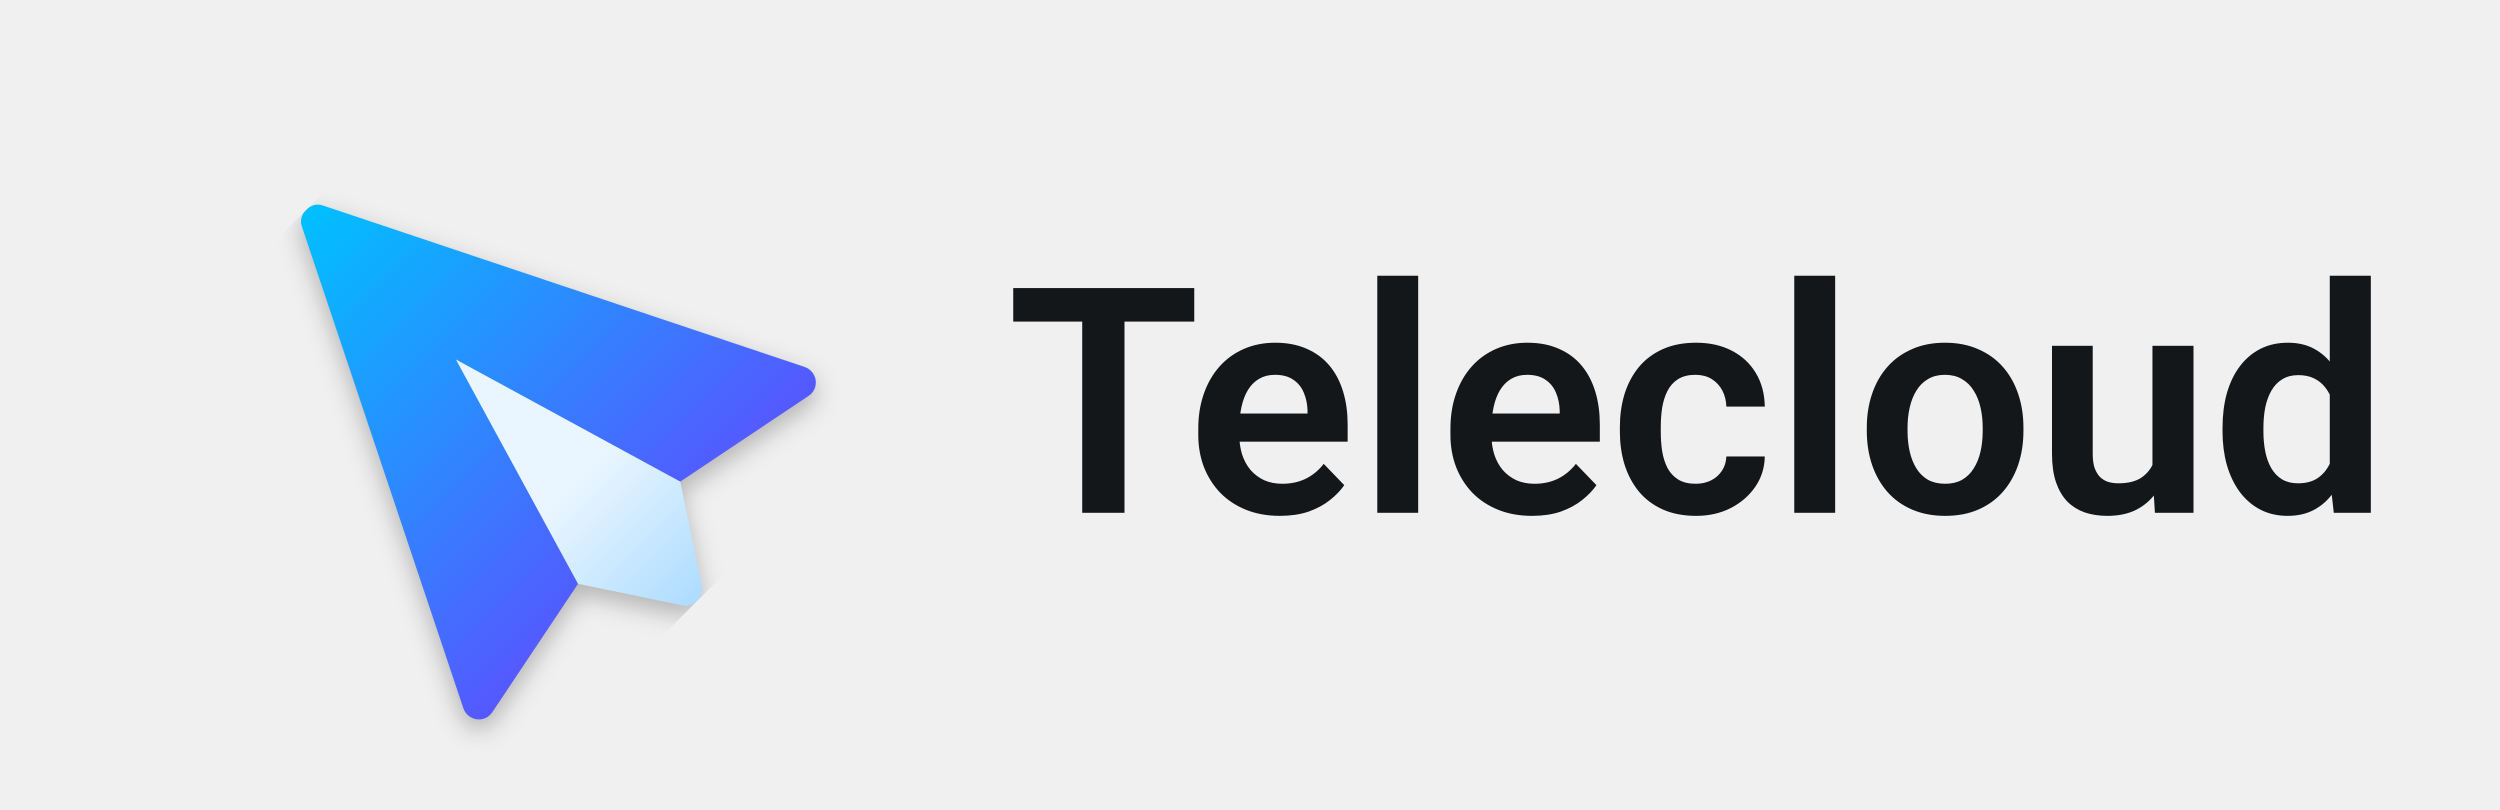
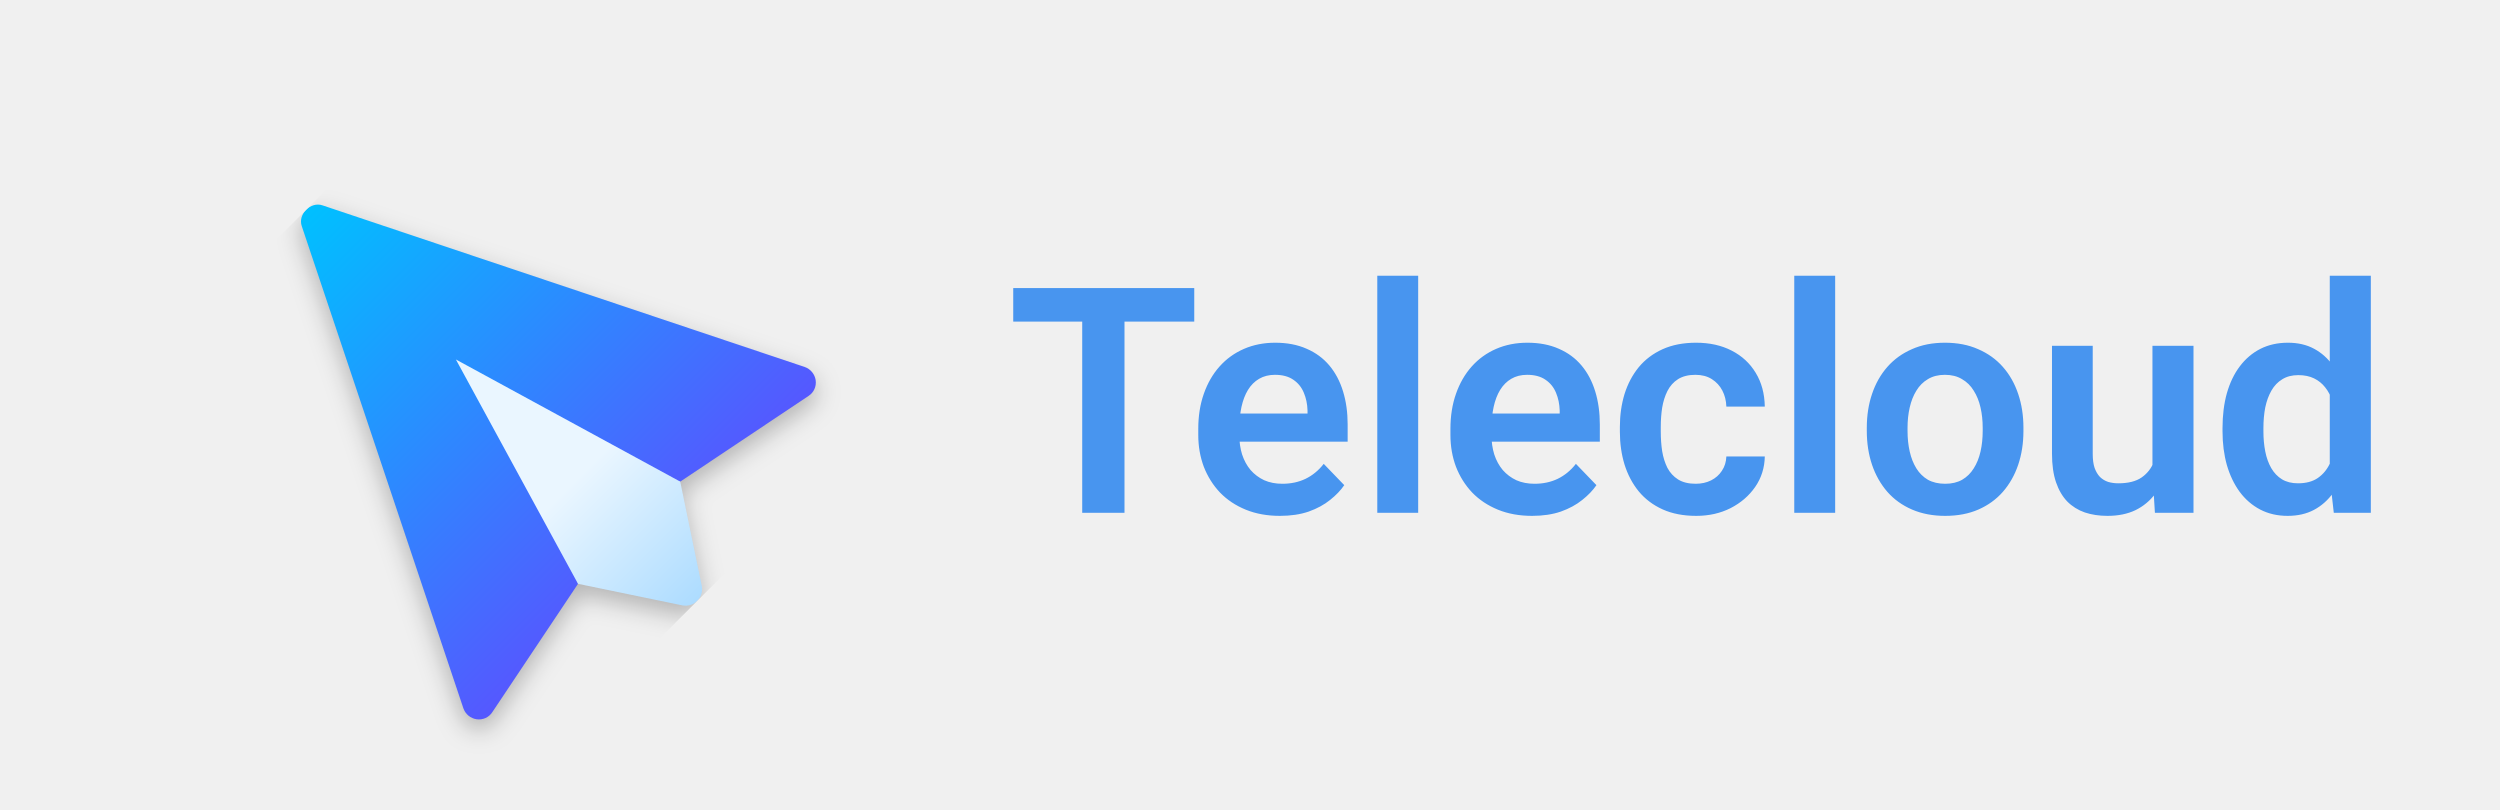
<svg xmlns="http://www.w3.org/2000/svg" width="1582" height="512" viewBox="0 0 1582 512" fill="none">
  <g clip-path="url(#clip0_1345_2)" filter="url(#filter0_d_1345_2)">
    <path d="M509.328 232.265L203.966 129.914C196.571 127.449 188.45 135.57 190.915 142.965L293.266 448.327C294.572 451.953 297.762 454.562 301.532 455.143C305.592 455.723 309.362 453.982 311.538 450.648L365.771 369.443L346.485 285.484L430.444 304.77L511.649 250.537C514.983 248.361 516.723 244.591 516.144 240.531C515.563 236.761 512.955 233.571 509.328 232.265Z" fill="url(#paint0_linear_1345_2)" />
    <path d="M288.482 227.481L365.771 369.443L431.943 383.122C439.252 384.341 445.342 378.25 444.123 370.941L430.444 304.77L288.482 227.481Z" fill="url(#paint1_linear_1345_2)" />
  </g>
-   <path d="M711.584 182.3V324.487H684.826V182.3H711.584ZM755.725 182.3V203.491H641.174V182.3H755.725ZM809.924 326.44C801.916 326.44 794.722 325.138 788.342 322.534C781.962 319.93 776.525 316.317 772.033 311.694C767.606 307.007 764.188 301.571 761.779 295.386C759.436 289.136 758.264 282.43 758.264 275.269V271.362C758.264 263.224 759.436 255.835 761.779 249.194C764.123 242.489 767.443 236.727 771.74 231.909C776.037 227.091 781.18 223.381 787.17 220.776C793.16 218.172 799.768 216.87 806.994 216.87C814.481 216.87 821.089 218.14 826.818 220.679C832.548 223.153 837.333 226.668 841.174 231.226C845.015 235.783 847.912 241.252 849.865 247.632C851.818 253.947 852.795 260.946 852.795 268.628V279.468H769.982V261.694H827.404V259.741C827.274 255.64 826.493 251.896 825.061 248.511C823.628 245.06 821.415 242.326 818.42 240.308C815.425 238.224 811.551 237.183 806.799 237.183C802.958 237.183 799.605 238.029 796.74 239.722C793.941 241.349 791.597 243.693 789.709 246.753C787.886 249.748 786.519 253.328 785.607 257.495C784.696 261.662 784.24 266.284 784.24 271.362V275.269C784.24 279.696 784.826 283.797 785.998 287.573C787.235 291.349 789.025 294.637 791.369 297.437C793.778 300.171 796.643 302.319 799.963 303.882C803.348 305.379 807.189 306.128 811.486 306.128C816.89 306.128 821.773 305.086 826.135 303.003C830.562 300.854 834.403 297.697 837.658 293.53L850.646 307.007C848.433 310.262 845.438 313.387 841.662 316.382C837.951 319.377 833.459 321.818 828.186 323.706C822.912 325.529 816.825 326.44 809.924 326.44ZM897.424 174.487V324.487H871.545V174.487H897.424ZM969.494 326.44C961.486 326.44 954.292 325.138 947.912 322.534C941.532 319.93 936.096 316.317 931.604 311.694C927.176 307.007 923.758 301.571 921.35 295.386C919.006 289.136 917.834 282.43 917.834 275.269V271.362C917.834 263.224 919.006 255.835 921.35 249.194C923.693 242.489 927.014 236.727 931.311 231.909C935.607 227.091 940.751 223.381 946.74 220.776C952.73 218.172 959.338 216.87 966.564 216.87C974.051 216.87 980.66 218.14 986.389 220.679C992.118 223.153 996.903 226.668 1000.74 231.226C1004.59 235.783 1007.48 241.252 1009.44 247.632C1011.39 253.947 1012.37 260.946 1012.37 268.628V279.468H929.553V261.694H986.975V259.741C986.844 255.64 986.063 251.896 984.631 248.511C983.199 245.06 980.985 242.326 977.99 240.308C974.995 238.224 971.122 237.183 966.369 237.183C962.528 237.183 959.175 238.029 956.311 239.722C953.511 241.349 951.167 243.693 949.279 246.753C947.456 249.748 946.089 253.328 945.178 257.495C944.266 261.662 943.811 266.284 943.811 271.362V275.269C943.811 279.696 944.396 283.797 945.568 287.573C946.805 291.349 948.596 294.637 950.939 297.437C953.348 300.171 956.213 302.319 959.533 303.882C962.919 305.379 966.76 306.128 971.057 306.128C976.46 306.128 981.343 305.086 985.705 303.003C990.132 300.854 993.973 297.697 997.229 293.53L1010.22 307.007C1008 310.262 1005.01 313.387 1001.23 316.382C997.521 319.377 993.029 321.818 987.756 323.706C982.482 325.529 976.395 326.44 969.494 326.44ZM1073.01 306.128C1076.66 306.128 1079.91 305.412 1082.78 303.979C1085.64 302.547 1087.92 300.529 1089.61 297.925C1091.37 295.321 1092.31 292.293 1092.44 288.843H1116.76C1116.63 296.004 1114.61 302.417 1110.71 308.081C1106.8 313.745 1101.59 318.237 1095.08 321.558C1088.63 324.813 1081.41 326.44 1073.4 326.44C1065.26 326.44 1058.17 325.073 1052.11 322.339C1046.06 319.604 1041.01 315.796 1036.97 310.913C1033 306.03 1030.01 300.366 1027.99 293.921C1026.04 287.476 1025.06 280.575 1025.06 273.218V270.093C1025.06 262.736 1026.04 255.835 1027.99 249.39C1030.01 242.944 1033 237.28 1036.97 232.397C1041.01 227.515 1046.06 223.706 1052.11 220.972C1058.17 218.237 1065.23 216.87 1073.3 216.87C1081.83 216.87 1089.32 218.53 1095.76 221.851C1102.27 225.171 1107.35 229.858 1111 235.913C1114.71 241.968 1116.63 249.097 1116.76 257.3H1092.44C1092.31 253.524 1091.47 250.138 1089.9 247.144C1088.34 244.149 1086.13 241.74 1083.26 239.917C1080.4 238.094 1076.92 237.183 1072.81 237.183C1068.45 237.183 1064.81 238.094 1061.88 239.917C1059.01 241.74 1056.77 244.246 1055.14 247.437C1053.58 250.562 1052.47 254.077 1051.82 257.983C1051.23 261.825 1050.94 265.861 1050.94 270.093V273.218C1050.94 277.515 1051.23 281.616 1051.82 285.522C1052.47 289.429 1053.58 292.944 1055.14 296.069C1056.77 299.129 1059.01 301.571 1061.88 303.394C1064.81 305.216 1068.52 306.128 1073.01 306.128ZM1161.29 174.487V324.487H1135.41V174.487H1161.29ZM1181.31 272.729V270.679C1181.31 262.931 1182.42 255.802 1184.63 249.292C1186.84 242.716 1190.07 237.02 1194.3 232.202C1198.53 227.384 1203.71 223.641 1209.83 220.972C1215.95 218.237 1222.91 216.87 1230.72 216.87C1238.67 216.87 1245.7 218.237 1251.82 220.972C1258 223.641 1263.21 227.384 1267.44 232.202C1271.68 237.02 1274.9 242.716 1277.11 249.292C1279.32 255.802 1280.43 262.931 1280.43 270.679V272.729C1280.43 280.412 1279.32 287.541 1277.11 294.116C1274.9 300.627 1271.68 306.323 1267.44 311.206C1263.21 316.024 1258.04 319.767 1251.92 322.437C1245.8 325.106 1238.8 326.44 1230.92 326.44C1223.11 326.44 1216.11 325.106 1209.92 322.437C1203.74 319.767 1198.53 316.024 1194.3 311.206C1190.07 306.323 1186.84 300.627 1184.63 294.116C1182.42 287.541 1181.31 280.412 1181.31 272.729ZM1207.09 270.679V272.729C1207.09 277.352 1207.55 281.681 1208.46 285.718C1209.37 289.754 1210.77 293.302 1212.66 296.362C1214.55 299.422 1216.99 301.831 1219.98 303.589C1223.04 305.282 1226.69 306.128 1230.92 306.128C1235.09 306.128 1238.67 305.282 1241.66 303.589C1244.66 301.831 1247.1 299.422 1248.99 296.362C1250.94 293.302 1252.37 289.754 1253.28 285.718C1254.19 281.681 1254.65 277.352 1254.65 272.729V270.679C1254.65 266.121 1254.19 261.857 1253.28 257.886C1252.37 253.849 1250.94 250.301 1248.99 247.241C1247.1 244.116 1244.62 241.675 1241.56 239.917C1238.57 238.094 1234.96 237.183 1230.72 237.183C1226.56 237.183 1222.98 238.094 1219.98 239.917C1216.99 241.675 1214.55 244.116 1212.66 247.241C1210.77 250.301 1209.37 253.849 1208.46 257.886C1207.55 261.857 1207.09 266.121 1207.09 270.679ZM1362.07 299.39V218.823H1388.05V324.487H1363.63L1362.07 299.39ZM1365.39 277.515L1373.4 277.319C1373.4 284.416 1372.62 290.959 1371.06 296.948C1369.49 302.938 1367.05 308.146 1363.73 312.573C1360.48 316.935 1356.34 320.353 1351.33 322.827C1346.32 325.236 1340.39 326.44 1333.56 326.44C1328.35 326.44 1323.6 325.724 1319.3 324.292C1315 322.795 1311.29 320.483 1308.17 317.358C1305.11 314.168 1302.73 310.099 1301.04 305.151C1299.34 300.138 1298.5 294.116 1298.5 287.085V218.823H1324.28V287.28C1324.28 290.796 1324.67 293.726 1325.45 296.069C1326.3 298.413 1327.44 300.334 1328.87 301.831C1330.37 303.263 1332.09 304.305 1334.04 304.956C1336.06 305.542 1338.21 305.835 1340.49 305.835C1346.74 305.835 1351.66 304.598 1355.24 302.124C1358.88 299.585 1361.49 296.2 1363.05 291.968C1364.61 287.671 1365.39 282.853 1365.39 277.515ZM1474.28 302.026V174.487H1500.26V324.487H1476.82L1474.28 302.026ZM1406.41 272.925V270.874C1406.41 262.801 1407.32 255.477 1409.14 248.901C1411.03 242.261 1413.76 236.564 1417.35 231.812C1420.93 227.059 1425.26 223.381 1430.33 220.776C1435.48 218.172 1441.3 216.87 1447.81 216.87C1454.13 216.87 1459.63 218.14 1464.32 220.679C1469.07 223.218 1473.11 226.831 1476.43 231.519C1479.81 236.206 1482.51 241.772 1484.53 248.218C1486.55 254.598 1488.02 261.629 1488.93 269.312V274.878C1488.02 282.365 1486.55 289.233 1484.53 295.483C1482.51 301.733 1479.81 307.202 1476.43 311.89C1473.11 316.512 1469.07 320.093 1464.32 322.632C1459.57 325.171 1454 326.44 1447.62 326.44C1441.17 326.44 1435.38 325.106 1430.24 322.437C1425.16 319.767 1420.83 316.024 1417.25 311.206C1413.73 306.388 1411.03 300.724 1409.14 294.214C1407.32 287.703 1406.41 280.607 1406.41 272.925ZM1432.29 270.874V272.925C1432.29 277.482 1432.68 281.746 1433.46 285.718C1434.24 289.689 1435.51 293.205 1437.27 296.265C1439.03 299.259 1441.27 301.603 1444.01 303.296C1446.81 304.989 1450.19 305.835 1454.16 305.835C1459.24 305.835 1463.41 304.728 1466.66 302.515C1469.98 300.236 1472.55 297.144 1474.38 293.237C1476.2 289.266 1477.37 284.806 1477.89 279.858V264.526C1477.63 260.62 1476.95 257.007 1475.84 253.687C1474.8 250.366 1473.3 247.502 1471.35 245.093C1469.46 242.684 1467.12 240.796 1464.32 239.429C1461.52 238.062 1458.2 237.378 1454.36 237.378C1450.39 237.378 1447 238.257 1444.2 240.015C1441.4 241.707 1439.12 244.084 1437.37 247.144C1435.61 250.203 1434.31 253.752 1433.46 257.788C1432.68 261.825 1432.29 266.187 1432.29 270.874Z" fill="#14171A" />
+   <path d="M711.584 182.3V324.487H684.826V182.3H711.584ZM755.725 182.3V203.491H641.174V182.3H755.725ZM809.924 326.44C801.916 326.44 794.722 325.138 788.342 322.534C781.962 319.93 776.525 316.317 772.033 311.694C767.606 307.007 764.188 301.571 761.779 295.386C759.436 289.136 758.264 282.43 758.264 275.269V271.362C758.264 263.224 759.436 255.835 761.779 249.194C764.123 242.489 767.443 236.727 771.74 231.909C776.037 227.091 781.18 223.381 787.17 220.776C793.16 218.172 799.768 216.87 806.994 216.87C814.481 216.87 821.089 218.14 826.818 220.679C832.548 223.153 837.333 226.668 841.174 231.226C845.015 235.783 847.912 241.252 849.865 247.632C851.818 253.947 852.795 260.946 852.795 268.628V279.468H769.982V261.694H827.404V259.741C827.274 255.64 826.493 251.896 825.061 248.511C823.628 245.06 821.415 242.326 818.42 240.308C815.425 238.224 811.551 237.183 806.799 237.183C802.958 237.183 799.605 238.029 796.74 239.722C793.941 241.349 791.597 243.693 789.709 246.753C787.886 249.748 786.519 253.328 785.607 257.495C784.696 261.662 784.24 266.284 784.24 271.362V275.269C784.24 279.696 784.826 283.797 785.998 287.573C787.235 291.349 789.025 294.637 791.369 297.437C793.778 300.171 796.643 302.319 799.963 303.882C803.348 305.379 807.189 306.128 811.486 306.128C816.89 306.128 821.773 305.086 826.135 303.003C830.562 300.854 834.403 297.697 837.658 293.53L850.646 307.007C848.433 310.262 845.438 313.387 841.662 316.382C837.951 319.377 833.459 321.818 828.186 323.706C822.912 325.529 816.825 326.44 809.924 326.44ZM897.424 174.487V324.487H871.545V174.487H897.424ZM969.494 326.44C961.486 326.44 954.292 325.138 947.912 322.534C941.532 319.93 936.096 316.317 931.604 311.694C927.176 307.007 923.758 301.571 921.35 295.386C919.006 289.136 917.834 282.43 917.834 275.269V271.362C917.834 263.224 919.006 255.835 921.35 249.194C923.693 242.489 927.014 236.727 931.311 231.909C935.607 227.091 940.751 223.381 946.74 220.776C952.73 218.172 959.338 216.87 966.564 216.87C974.051 216.87 980.66 218.14 986.389 220.679C992.118 223.153 996.903 226.668 1000.74 231.226C1004.59 235.783 1007.48 241.252 1009.44 247.632C1011.39 253.947 1012.37 260.946 1012.37 268.628V279.468H929.553V261.694H986.975V259.741C986.844 255.64 986.063 251.896 984.631 248.511C983.199 245.06 980.985 242.326 977.99 240.308C974.995 238.224 971.122 237.183 966.369 237.183C962.528 237.183 959.175 238.029 956.311 239.722C953.511 241.349 951.167 243.693 949.279 246.753C947.456 249.748 946.089 253.328 945.178 257.495C944.266 261.662 943.811 266.284 943.811 271.362V275.269C943.811 279.696 944.396 283.797 945.568 287.573C946.805 291.349 948.596 294.637 950.939 297.437C953.348 300.171 956.213 302.319 959.533 303.882C962.919 305.379 966.76 306.128 971.057 306.128C976.46 306.128 981.343 305.086 985.705 303.003C990.132 300.854 993.973 297.697 997.229 293.53L1010.22 307.007C1008 310.262 1005.01 313.387 1001.23 316.382C997.521 319.377 993.029 321.818 987.756 323.706C982.482 325.529 976.395 326.44 969.494 326.44ZM1073.01 306.128C1076.66 306.128 1079.91 305.412 1082.78 303.979C1085.64 302.547 1087.92 300.529 1089.61 297.925C1091.37 295.321 1092.31 292.293 1092.44 288.843H1116.76C1116.63 296.004 1114.61 302.417 1110.71 308.081C1106.8 313.745 1101.59 318.237 1095.08 321.558C1088.63 324.813 1081.41 326.44 1073.4 326.44C1065.26 326.44 1058.17 325.073 1052.11 322.339C1046.06 319.604 1041.01 315.796 1036.97 310.913C1033 306.03 1030.01 300.366 1027.99 293.921C1026.04 287.476 1025.06 280.575 1025.06 273.218V270.093C1025.06 262.736 1026.04 255.835 1027.99 249.39C1030.01 242.944 1033 237.28 1036.97 232.397C1041.01 227.515 1046.06 223.706 1052.11 220.972C1058.17 218.237 1065.23 216.87 1073.3 216.87C1081.83 216.87 1089.32 218.53 1095.76 221.851C1102.27 225.171 1107.35 229.858 1111 235.913C1114.71 241.968 1116.63 249.097 1116.76 257.3H1092.44C1092.31 253.524 1091.47 250.138 1089.9 247.144C1088.34 244.149 1086.13 241.74 1083.26 239.917C1080.4 238.094 1076.92 237.183 1072.81 237.183C1068.45 237.183 1064.81 238.094 1061.88 239.917C1059.01 241.74 1056.77 244.246 1055.14 247.437C1053.58 250.562 1052.47 254.077 1051.82 257.983C1051.23 261.825 1050.94 265.861 1050.94 270.093V273.218C1050.94 277.515 1051.23 281.616 1051.82 285.522C1052.47 289.429 1053.58 292.944 1055.14 296.069C1056.77 299.129 1059.01 301.571 1061.88 303.394C1064.81 305.216 1068.52 306.128 1073.01 306.128ZM1161.29 174.487V324.487H1135.41V174.487H1161.29ZM1181.31 272.729V270.679C1181.31 262.931 1182.42 255.802 1184.63 249.292C1186.84 242.716 1190.07 237.02 1194.3 232.202C1198.53 227.384 1203.71 223.641 1209.83 220.972C1215.95 218.237 1222.91 216.87 1230.72 216.87C1238.67 216.87 1245.7 218.237 1251.82 220.972C1258 223.641 1263.21 227.384 1267.44 232.202C1271.68 237.02 1274.9 242.716 1277.11 249.292C1279.32 255.802 1280.43 262.931 1280.43 270.679V272.729C1280.43 280.412 1279.32 287.541 1277.11 294.116C1274.9 300.627 1271.68 306.323 1267.44 311.206C1263.21 316.024 1258.04 319.767 1251.92 322.437C1245.8 325.106 1238.8 326.44 1230.92 326.44C1223.11 326.44 1216.11 325.106 1209.92 322.437C1203.74 319.767 1198.53 316.024 1194.3 311.206C1190.07 306.323 1186.84 300.627 1184.63 294.116C1182.42 287.541 1181.31 280.412 1181.31 272.729ZM1207.09 270.679V272.729C1207.09 277.352 1207.55 281.681 1208.46 285.718C1209.37 289.754 1210.77 293.302 1212.66 296.362C1214.55 299.422 1216.99 301.831 1219.98 303.589C1223.04 305.282 1226.69 306.128 1230.92 306.128C1235.09 306.128 1238.67 305.282 1241.66 303.589C1244.66 301.831 1247.1 299.422 1248.99 296.362C1250.94 293.302 1252.37 289.754 1253.28 285.718C1254.19 281.681 1254.65 277.352 1254.65 272.729V270.679C1254.65 266.121 1254.19 261.857 1253.28 257.886C1252.37 253.849 1250.94 250.301 1248.99 247.241C1247.1 244.116 1244.62 241.675 1241.56 239.917C1238.57 238.094 1234.96 237.183 1230.72 237.183C1226.56 237.183 1222.98 238.094 1219.98 239.917C1216.99 241.675 1214.55 244.116 1212.66 247.241C1210.77 250.301 1209.37 253.849 1208.46 257.886C1207.55 261.857 1207.09 266.121 1207.09 270.679ZM1362.07 299.39V218.823H1388.05V324.487H1363.63L1362.07 299.39ZM1365.39 277.515L1373.4 277.319C1373.4 284.416 1372.62 290.959 1371.06 296.948C1369.49 302.938 1367.05 308.146 1363.73 312.573C1360.48 316.935 1356.34 320.353 1351.33 322.827C1346.32 325.236 1340.39 326.44 1333.56 326.44C1328.35 326.44 1323.6 325.724 1319.3 324.292C1315 322.795 1311.29 320.483 1308.17 317.358C1305.11 314.168 1302.73 310.099 1301.04 305.151C1299.34 300.138 1298.5 294.116 1298.5 287.085V218.823H1324.28V287.28C1324.28 290.796 1324.67 293.726 1325.45 296.069C1326.3 298.413 1327.44 300.334 1328.87 301.831C1330.37 303.263 1332.09 304.305 1334.04 304.956C1336.06 305.542 1338.21 305.835 1340.49 305.835C1346.74 305.835 1351.66 304.598 1355.24 302.124C1358.88 299.585 1361.49 296.2 1363.05 291.968C1364.61 287.671 1365.39 282.853 1365.39 277.515ZM1474.28 302.026V174.487H1500.26V324.487H1476.82L1474.28 302.026ZM1406.41 272.925V270.874C1406.41 262.801 1407.32 255.477 1409.14 248.901C1411.03 242.261 1413.76 236.564 1417.35 231.812C1420.93 227.059 1425.26 223.381 1430.33 220.776C1435.48 218.172 1441.3 216.87 1447.81 216.87C1454.13 216.87 1459.63 218.14 1464.32 220.679C1469.07 223.218 1473.11 226.831 1476.43 231.519C1479.81 236.206 1482.51 241.772 1484.53 248.218C1486.55 254.598 1488.02 261.629 1488.93 269.312V274.878C1488.02 282.365 1486.55 289.233 1484.53 295.483C1482.51 301.733 1479.81 307.202 1476.43 311.89C1473.11 316.512 1469.07 320.093 1464.32 322.632C1459.57 325.171 1454 326.44 1447.62 326.44C1441.17 326.44 1435.38 325.106 1430.24 322.437C1425.16 319.767 1420.83 316.024 1417.25 311.206C1413.73 306.388 1411.03 300.724 1409.14 294.214C1407.32 287.703 1406.41 280.607 1406.41 272.925ZM1432.29 270.874V272.925C1432.29 277.482 1432.68 281.746 1433.46 285.718C1434.24 289.689 1435.51 293.205 1437.27 296.265C1439.03 299.259 1441.27 301.603 1444.01 303.296C1446.81 304.989 1450.19 305.835 1454.16 305.835C1459.24 305.835 1463.41 304.728 1466.66 302.515C1469.98 300.236 1472.55 297.144 1474.38 293.237C1476.2 289.266 1477.37 284.806 1477.89 279.858V264.526C1477.63 260.62 1476.95 257.007 1475.84 253.687C1474.8 250.366 1473.3 247.502 1471.35 245.093C1469.46 242.684 1467.12 240.796 1464.32 239.429C1461.52 238.062 1458.2 237.378 1454.36 237.378C1450.39 237.378 1447 238.257 1444.2 240.015C1441.4 241.707 1439.12 244.084 1437.37 247.144C1435.61 250.203 1434.31 253.752 1433.46 257.788C1432.68 261.825 1432.29 266.187 1432.29 270.874Z" fill="#4895EF" />
  <defs>
    <filter id="filter0_d_1345_2" x="55" y="-6.10352e-05" width="524.975" height="524.975" filterUnits="userSpaceOnUse" color-interpolation-filters="sRGB">
      <feFlood flood-opacity="0" result="BackgroundImageFix" />
      <feColorMatrix in="SourceAlpha" type="matrix" values="0 0 0 0 0 0 0 0 0 0 0 0 0 0 0 0 0 0 127 0" result="hardAlpha" />
      <feOffset dy="6" />
      <feGaussianBlur stdDeviation="7.5" />
      <feColorMatrix type="matrix" values="0 0 0 0 0 0 0 0 0 0 0 0 0 0 0 0 0 0 0.25 0" />
      <feBlend mode="normal" in2="BackgroundImageFix" result="effect1_dropShadow_1345_2" />
      <feBlend mode="normal" in="SourceGraphic" in2="effect1_dropShadow_1345_2" result="shape" />
    </filter>
    <linearGradient id="paint0_linear_1345_2" x1="411.753" y1="350.752" x2="193.744" y2="132.742" gradientUnits="userSpaceOnUse">
      <stop stop-color="#5558FF" />
      <stop offset="1" stop-color="#00C0FF" />
    </linearGradient>
    <linearGradient id="paint1_linear_1345_2" x1="441.231" y1="380.23" x2="288.482" y2="227.481" gradientUnits="userSpaceOnUse">
      <stop stop-color="#ADDCFF" />
      <stop offset="0.503" stop-color="#EAF6FF" />
      <stop offset="1" stop-color="#EAF6FF" />
    </linearGradient>
    <clipPath id="clip0_1345_2">
      <rect width="350" height="350" fill="white" transform="translate(70 256.487) rotate(-45)" />
    </clipPath>
  </defs>
</svg>
